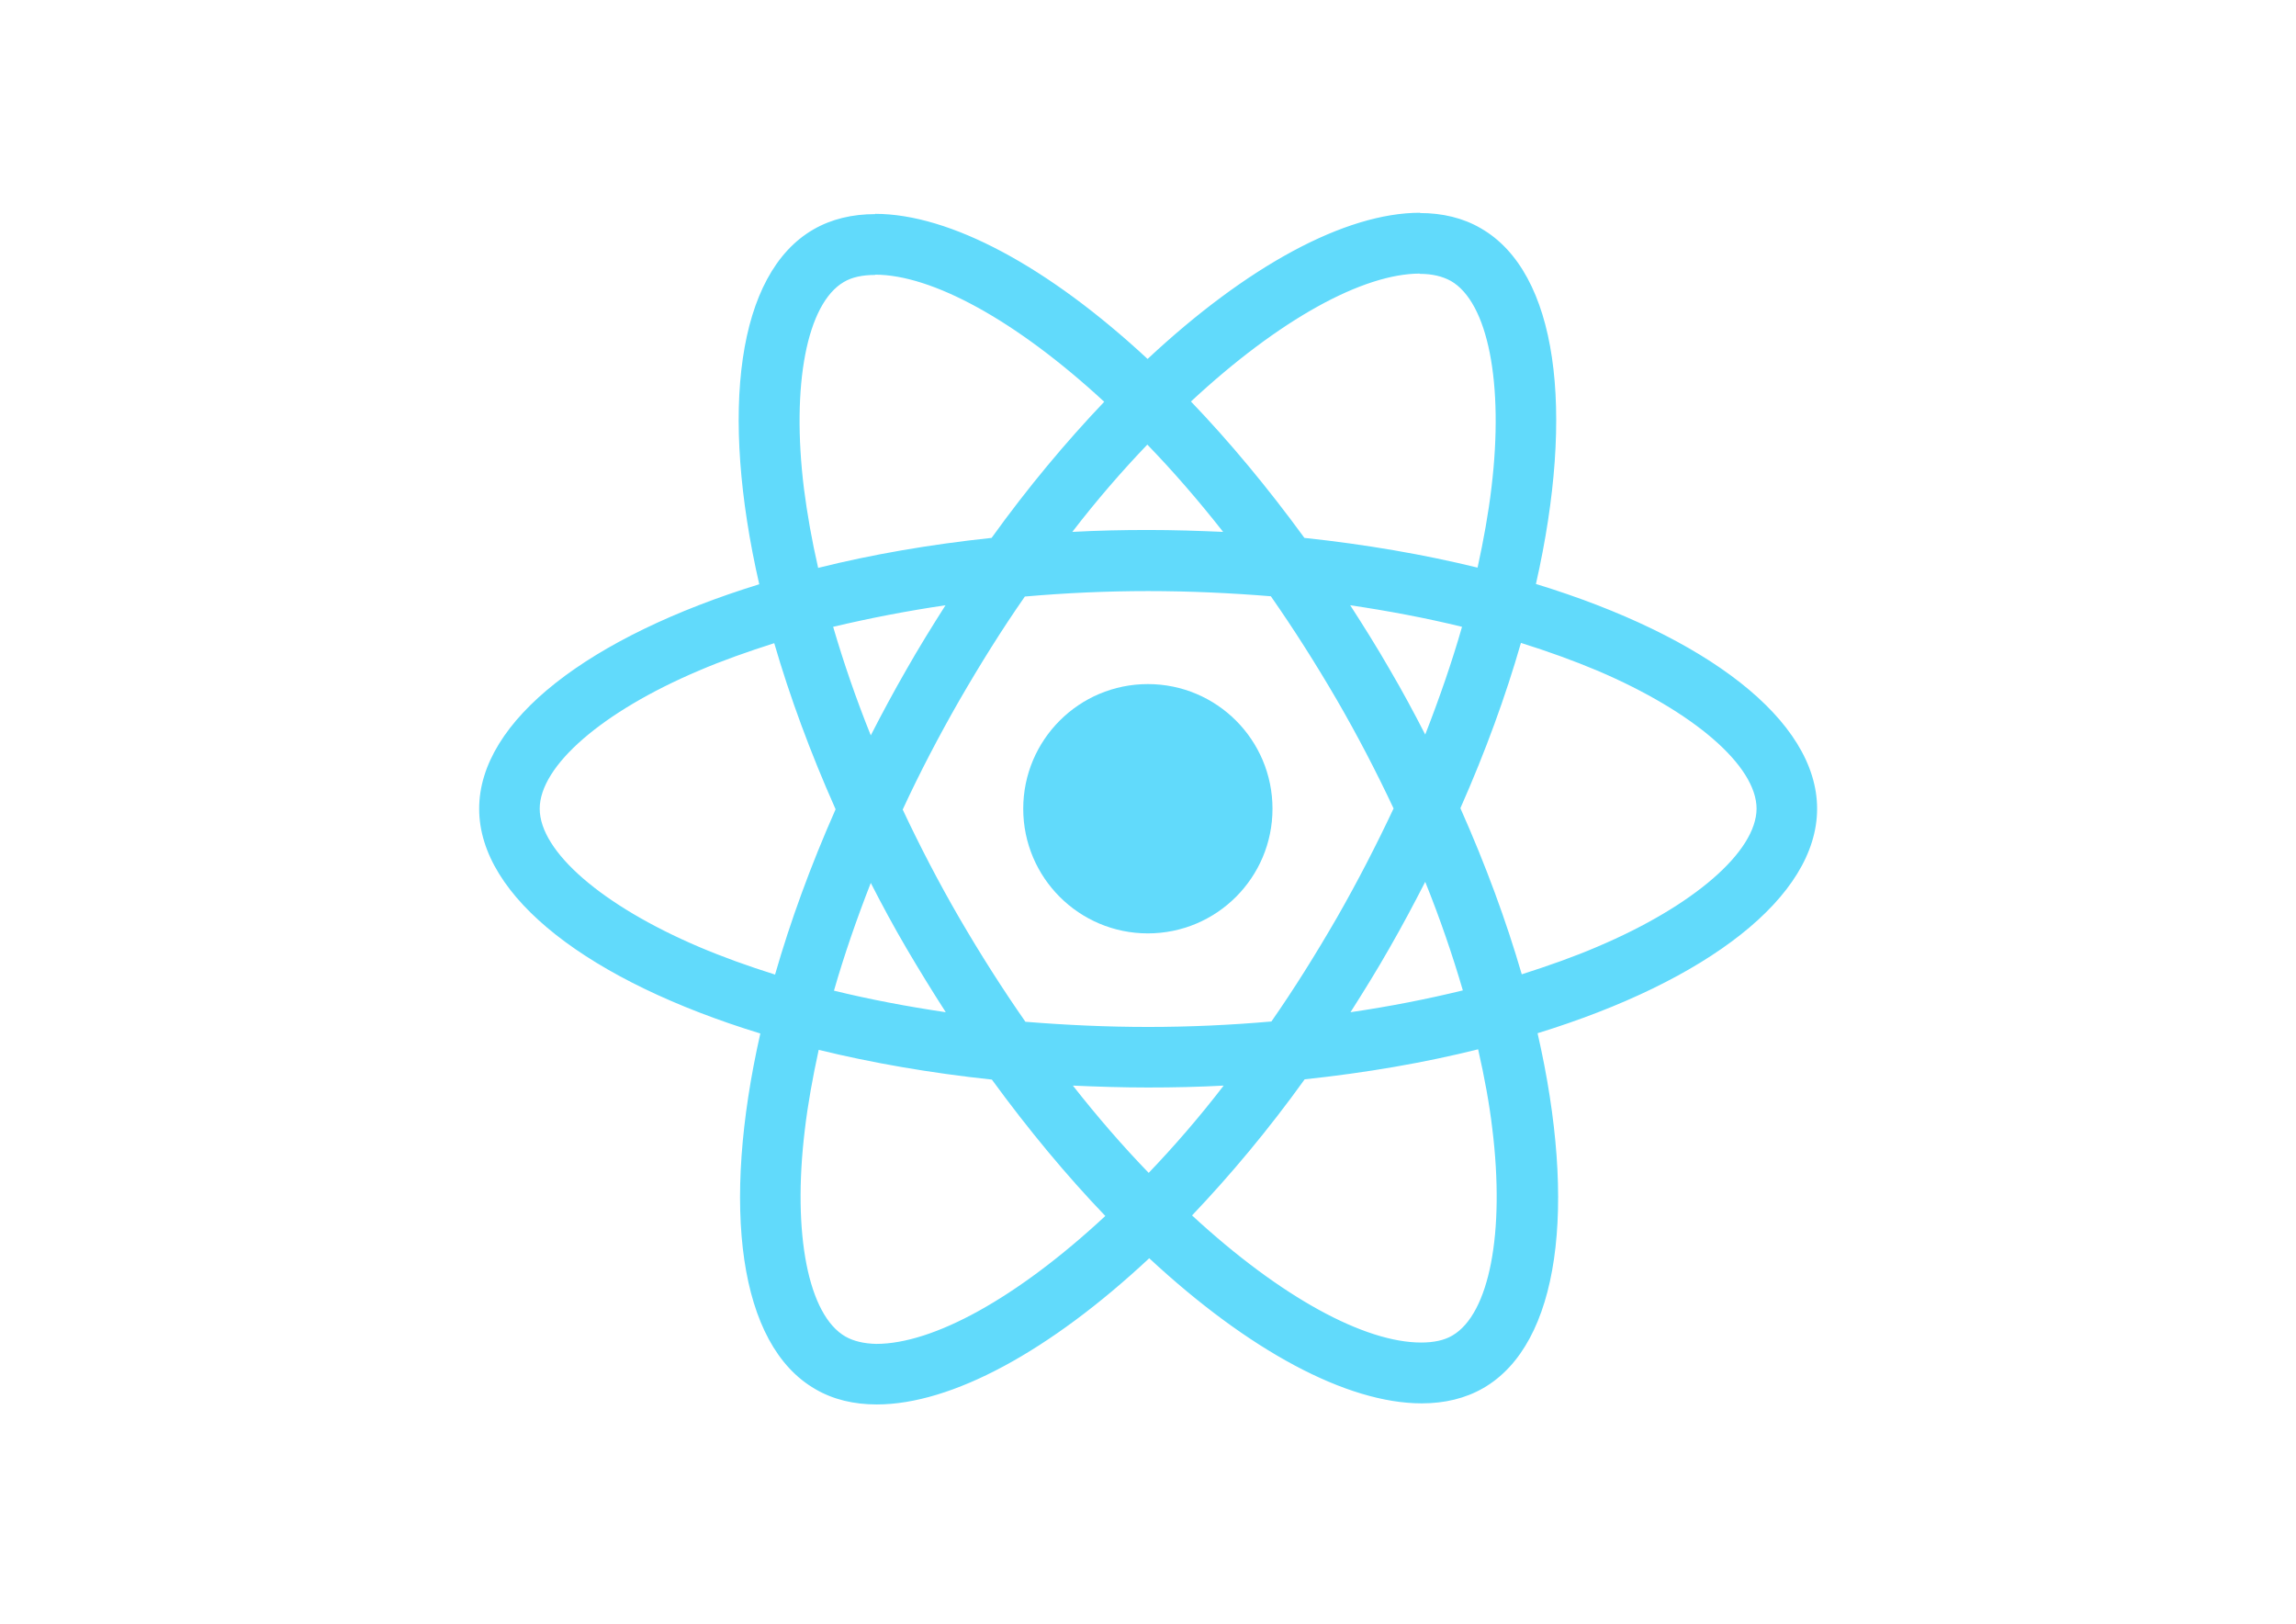
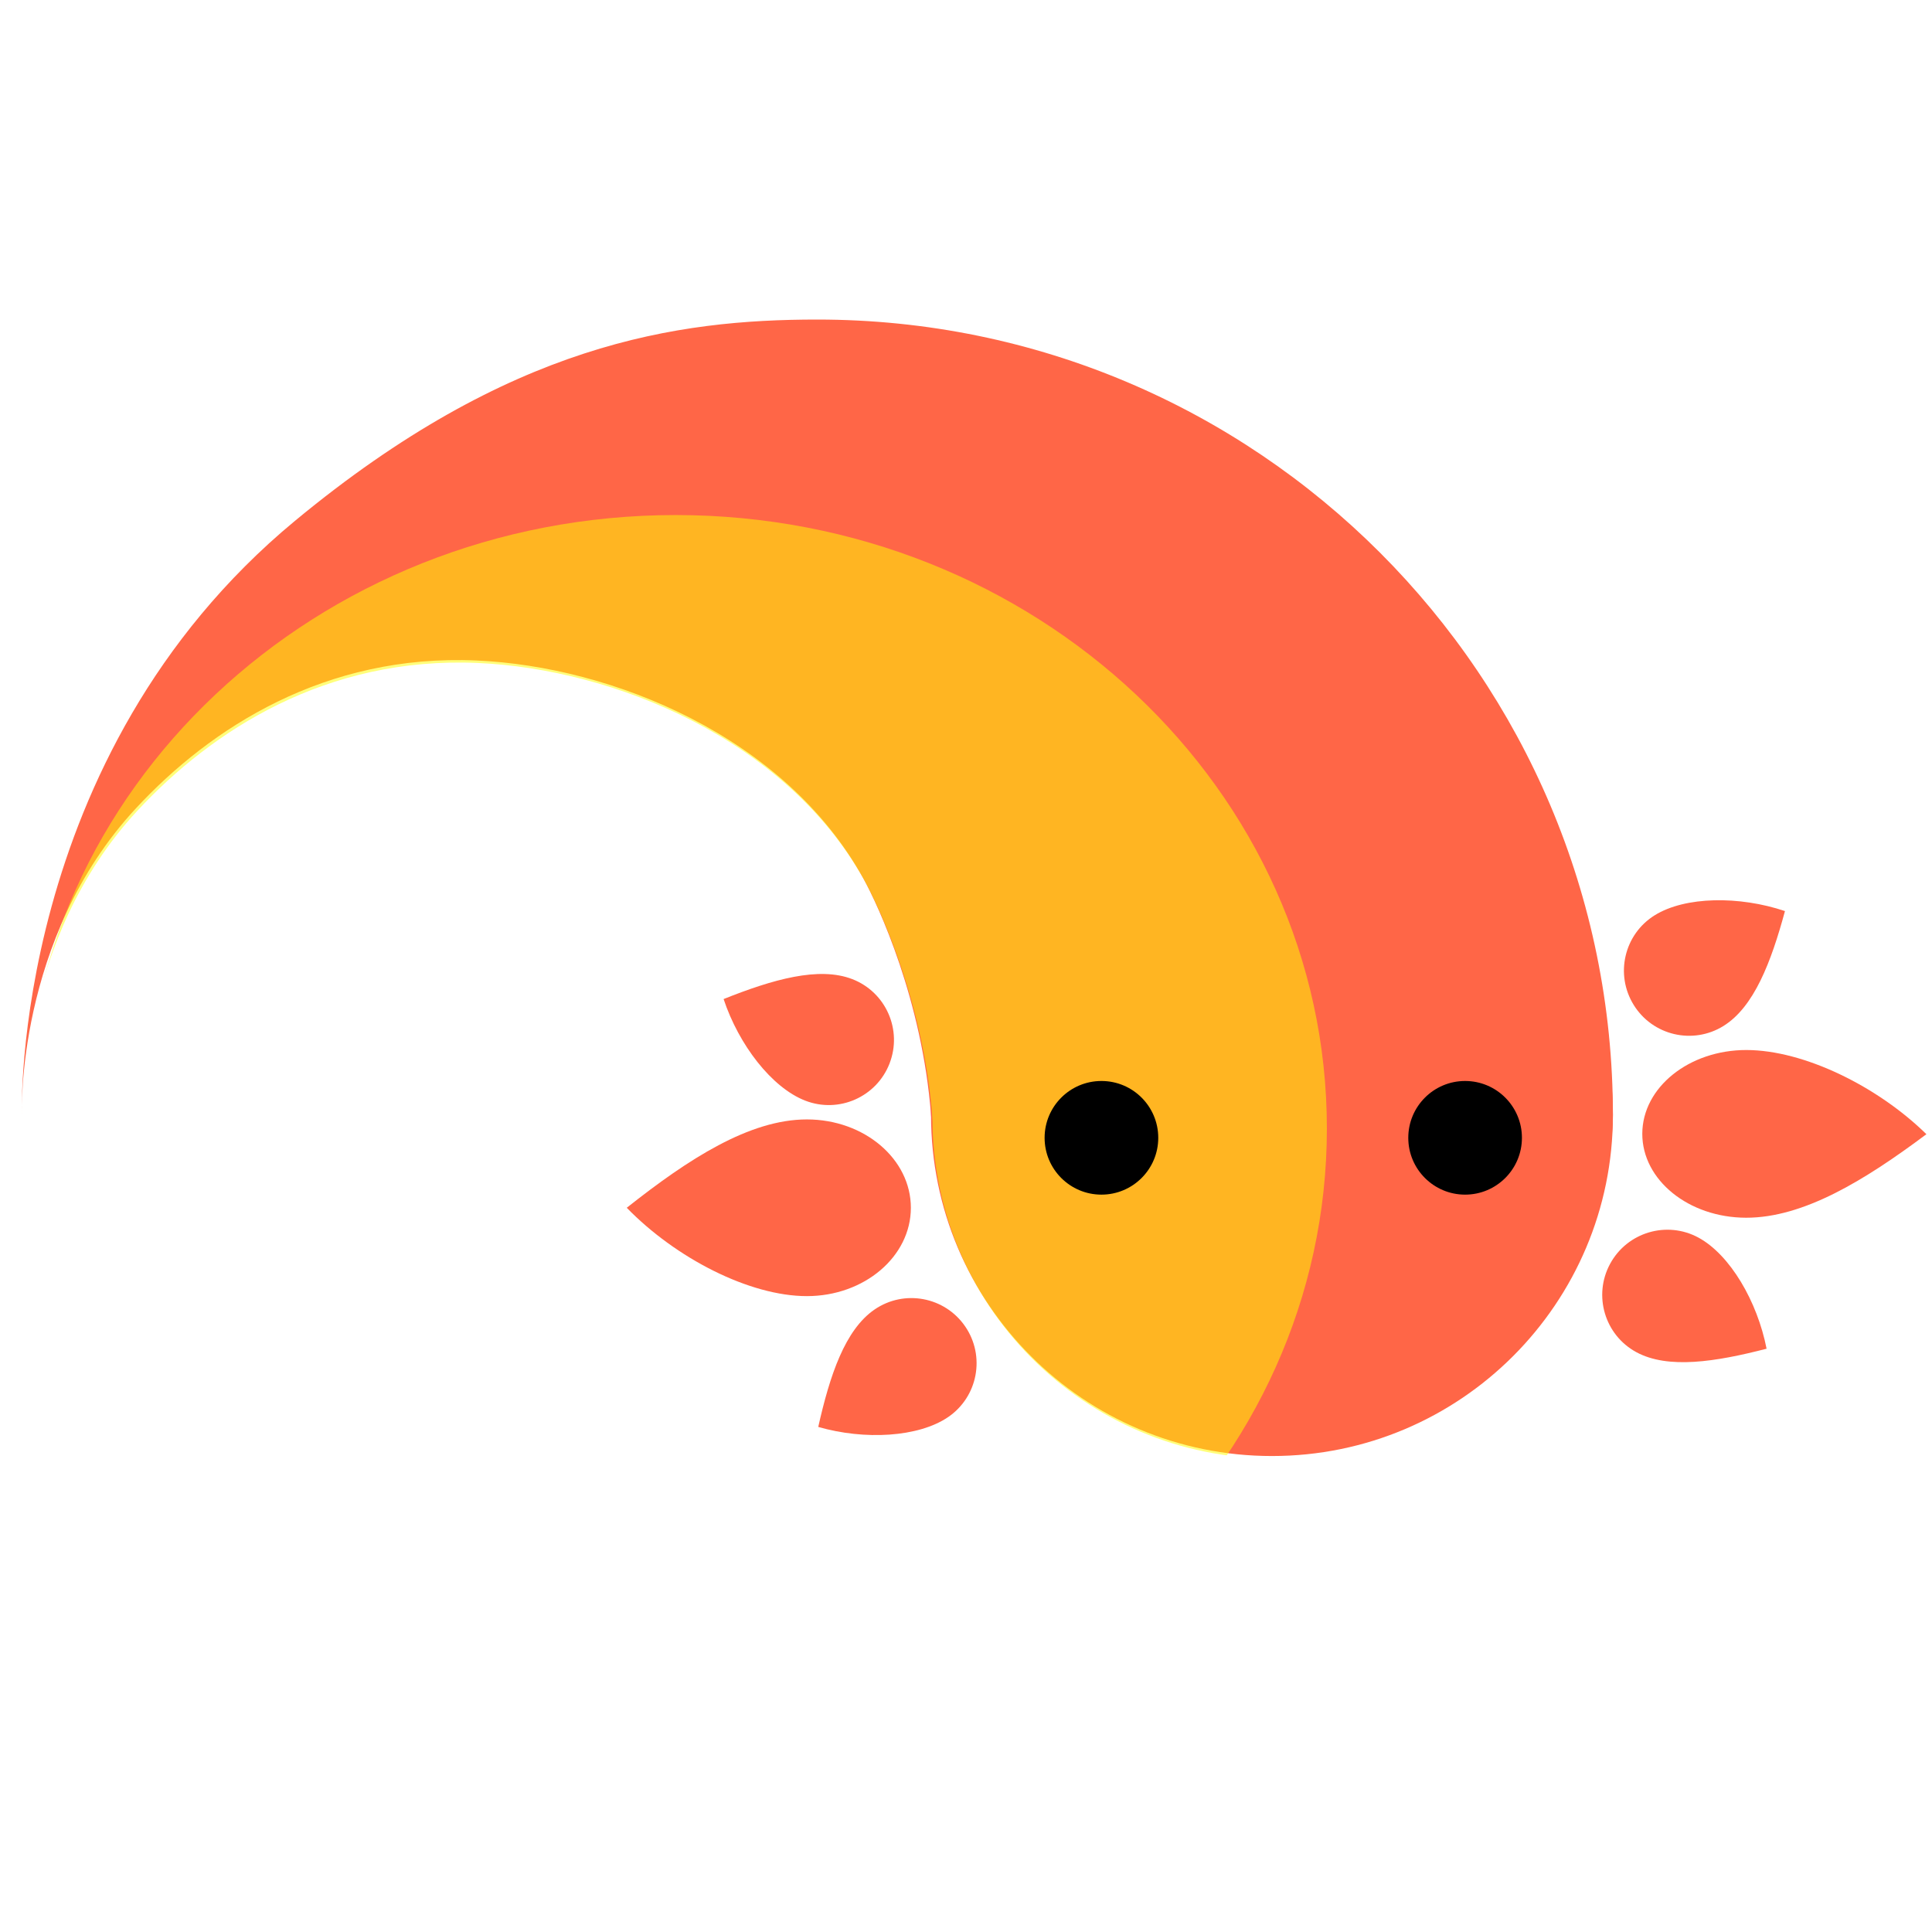
- <svg xmlns="http://www.w3.org/2000/svg" viewBox="0 0 841.9 595.3">
-   <g fill="#61DAFB">
-     <path d="M666.3 296.5c0-32.5-40.7-63.3-103.1-82.4 14.4-63.6 8-114.2-20.2-130.4-6.5-3.8-14.1-5.6-22.4-5.6v22.3c4.6 0 8.3.9 11.4 2.6 13.6 7.8 19.5 37.5 14.9 75.7-1.1 9.4-2.9 19.3-5.1 29.4-19.6-4.8-41-8.5-63.5-10.9-13.5-18.5-27.5-35.3-41.6-50 32.6-30.3 63.2-46.9 84-46.9V78c-27.5 0-63.5 19.6-99.9 53.6-36.4-33.8-72.4-53.2-99.9-53.2v22.3c20.7 0 51.4 16.5 84 46.6-14 14.7-28 31.4-41.3 49.9-22.6 2.4-44 6.1-63.6 11-2.3-10-4-19.7-5.2-29-4.7-38.2 1.1-67.9 14.6-75.8 3-1.8 6.9-2.6 11.5-2.6V78.5c-8.4 0-16 1.8-22.6 5.6-28.1 16.2-34.4 66.7-19.9 130.1-62.2 19.2-102.7 49.9-102.7 82.3 0 32.5 40.7 63.3 103.1 82.4-14.4 63.6-8 114.2 20.2 130.4 6.5 3.8 14.1 5.6 22.5 5.6 27.5 0 63.5-19.6 99.9-53.6 36.4 33.8 72.4 53.2 99.9 53.2 8.4 0 16-1.8 22.6-5.6 28.1-16.2 34.4-66.7 19.9-130.1 62-19.1 102.5-49.9 102.5-82.3zm-130.2-66.7c-3.7 12.9-8.3 26.2-13.5 39.5-4.1-8-8.4-16-13.1-24-4.6-8-9.5-15.8-14.4-23.4 14.2 2.1 27.9 4.7 41 7.9zm-45.8 106.5c-7.8 13.5-15.8 26.3-24.1 38.2-14.9 1.3-30 2-45.2 2-15.1 0-30.2-.7-45-1.9-8.3-11.9-16.4-24.6-24.2-38-7.6-13.1-14.5-26.4-20.8-39.8 6.2-13.4 13.2-26.8 20.7-39.9 7.8-13.5 15.8-26.3 24.1-38.2 14.9-1.3 30-2 45.2-2 15.1 0 30.2.7 45 1.9 8.3 11.9 16.4 24.6 24.2 38 7.6 13.1 14.5 26.4 20.8 39.8-6.3 13.4-13.2 26.8-20.7 39.9zm32.3-13c5.4 13.4 10 26.8 13.8 39.8-13.1 3.2-26.9 5.9-41.2 8 4.9-7.7 9.8-15.6 14.4-23.7 4.6-8 8.9-16.1 13-24.1zM421.2 430c-9.3-9.6-18.6-20.3-27.8-32 9 .4 18.2.7 27.5.7 9.4 0 18.7-.2 27.8-.7-9 11.7-18.3 22.4-27.5 32zm-74.4-58.9c-14.2-2.1-27.9-4.7-41-7.9 3.7-12.9 8.3-26.2 13.5-39.5 4.1 8 8.4 16 13.1 24 4.7 8 9.5 15.8 14.4 23.4zM420.7 163c9.3 9.6 18.6 20.3 27.8 32-9-.4-18.2-.7-27.5-.7-9.4 0-18.7.2-27.8.7 9-11.7 18.3-22.4 27.5-32zm-74 58.9c-4.9 7.7-9.8 15.6-14.4 23.7-4.6 8-8.9 16-13 24-5.4-13.4-10-26.8-13.8-39.8 13.1-3.1 26.9-5.8 41.2-7.9zm-90.5 125.2c-35.4-15.1-58.3-34.9-58.3-50.6 0-15.7 22.9-35.6 58.3-50.6 8.6-3.7 18-7 27.7-10.1 5.7 19.6 13.2 40 22.5 60.9-9.2 20.8-16.6 41.1-22.2 60.6-9.9-3.1-19.3-6.5-28-10.2zM310 490c-13.6-7.8-19.5-37.5-14.9-75.7 1.1-9.4 2.9-19.3 5.1-29.4 19.6 4.8 41 8.5 63.5 10.9 13.5 18.5 27.5 35.3 41.6 50-32.6 30.3-63.2 46.9-84 46.9-4.5-.1-8.3-1-11.3-2.7zm237.2-76.2c4.7 38.2-1.1 67.9-14.6 75.8-3 1.8-6.9 2.6-11.5 2.6-20.7 0-51.4-16.5-84-46.6 14-14.7 28-31.4 41.3-49.9 22.6-2.4 44-6.1 63.6-11 2.3 10.1 4.1 19.8 5.2 29.1zm38.5-66.7c-8.6 3.7-18 7-27.7 10.1-5.7-19.6-13.2-40-22.5-60.9 9.2-20.8 16.6-41.1 22.2-60.6 9.9 3.1 19.3 6.5 28.1 10.2 35.4 15.1 58.3 34.9 58.3 50.6-.1 15.7-23 35.6-58.4 50.6zM320.8 78.4z" />
-     <circle cx="420.9" cy="296.5" r="45.7" />
-     <path d="M520.5 78.1z" />
+ <svg xmlns="http://www.w3.org/2000/svg" width="170mm" height="170mm" viewBox="0 0 170 170" version="1.1" id="svg8">
+   <defs id="defs2">
+     <mask id="mask961" maskUnits="userSpaceOnUse">
+       <g id="g967" transform="translate(-53.90286,-33.4128)">
+         <path id="path963" style="display:inline;fill:#ff6647;fill-opacity:1;fill-rule:evenodd;stroke-width:0.265" d="m 234.029,163.632 c 0,25.891 -58.661,17.544 -60,0 -0.768,-10.058 -4.619,-18.403 -5.952,-20.812 -6.91,-12.487 -22.086,-18.66 -34.048,-19.188 -13.314,-0.589 -23.375,5.915 -29.951,12.996 -10.645,11.462 -10.049,27.004 -10.049,27.004 0,0 -1.028,-31.543 24.028,-52.285 18.891,-15.639 33.625,-17.715 45.972,-17.715 38.66,2e-6 70,31.34 70,70" />
+         <circle style="display:inline;fill:#ff6647;fill-opacity:1;fill-rule:evenodd;stroke-width:0.265" id="circle965" cx="204.029" cy="163.632" r="30" />
+       </g>
+     </mask>
+   </defs>
+   <g transform="translate(-40,-60)" id="layer1" style="display:none">
+     <circle style="fill:#ff0000;fill-rule:evenodd;stroke-width:0.265" id="path10" cx="110.006" cy="130" r="70" />
+     <circle cy="130" cx="80.006" id="path28-1" style="opacity:0.5;fill:#00ffff;stroke-width:0.265" r="40" />
+   </g>
+   <g transform="translate(-40,-60)" id="layer2" style="display:none">
+     <path d="m 180.006,130 c 0,25.891 -58.661,17.544 -60,0 -0.768,-10.058 -4.619,-18.403 -5.952,-20.812 C 107.144,96.701 91.968,90.529 80.006,90 66.692,89.411 56.631,95.915 50.055,102.996 39.41,114.458 40.006,130 40.006,130 c 0,0 -1.028,-31.543 24.028,-52.285 C 82.925,62.075 97.658,60 110.006,60 c 38.66,2e-6 70,31.34 70,70" style="fill:#00ff00;fill-rule:evenodd;stroke-width:0.265" id="path10-1" />
+     <circle r="30" cy="130" cx="150.006" id="path28" style="fill:#00ffff;stroke-width:0.265" />
+   </g>
+   <g transform="translate(-40,-60)" style="display:inline" id="layer4">
+     <path d="m 181.923,158.118 c 0,25.891 -58.661,17.544 -60,0 -0.768,-10.058 -4.619,-18.403 -5.952,-20.812 -6.91,-12.487 -22.086,-18.66 -34.048,-19.188 -13.314,-0.589 -23.375,5.915 -29.951,12.996 -10.645,11.462 -10.049,27.004 -10.049,27.004 0,0 -1.028,-31.543 24.028,-52.285 18.891,-15.639 33.625,-17.715 45.972,-17.715 38.66,2e-6 70,31.34 70,70" style="fill:#ff6647;fill-opacity:1;fill-rule:evenodd;stroke-width:0.265" id="path10-1-1" />
+     <circle r="30" cy="158.118" cx="151.923" id="path28-0" style="fill:#ff6647;fill-opacity:1;fill-rule:evenodd;stroke-width:0.265" />
+   </g>
+   <g transform="translate(-40,-60)" id="layer5">
+     <path d="m 120.149,166.274 c 0,4.294 -4.097,7.774 -9.151,7.774 -5.054,0 -11.543,-3.345 -15.849,-7.774 5.423,-4.294 10.796,-7.774 15.849,-7.774 5.054,0 9.151,3.481 9.151,7.774 z" style="opacity:1;fill:#ff6647;fill-opacity:1;fill-rule:evenodd;stroke-width:0.248" id="path865" />
+     <path id="path865-1" style="opacity:1;fill:#ff6647;fill-opacity:1;fill-rule:evenodd;stroke-width:0.169" d="m 118.273,153.578 c -1.146,2.952 -4.468,4.416 -7.42,3.269 -2.952,-1.146 -5.849,-4.917 -7.182,-8.939 4.313,-1.722 8.381,-2.896 11.332,-1.75 2.952,1.146 4.416,4.468 3.269,7.42 z" />
+     <path d="m 124.931,176.719 c 1.787,2.614 1.116,6.182 -1.498,7.969 -2.614,1.787 -7.363,2.044 -11.434,0.87 1.018,-4.531 2.349,-8.55 4.963,-10.337 2.614,-1.787 6.182,-1.116 7.969,1.498 z" style="opacity:1;fill:#ff6647;fill-opacity:1;fill-rule:evenodd;stroke-width:0.169" id="path865-1-7" />
+     <path id="path904" style="opacity:1;fill:#ff6647;fill-opacity:1;fill-rule:evenodd;stroke-width:0.242" d="m 184.508,159.755 c 0.012,-4.075 4.117,-7.371 9.171,-7.362 5.054,0.009 11.534,3.195 15.829,7.407 -5.434,4.065 -10.816,7.359 -15.87,7.35 -5.054,-0.009 -9.141,-3.32 -9.13,-7.395 z" />
+     <path d="m 181.677,171.205 c 1.51,-2.783 4.991,-3.815 7.774,-2.305 2.783,1.51 5.18,5.618 5.994,9.776 -4.497,1.162 -8.68,1.813 -11.463,0.303 -2.783,-1.51 -3.815,-4.991 -2.305,-7.774 z" style="opacity:1;fill:#ff6647;fill-opacity:1;fill-rule:evenodd;stroke-width:0.169" id="path906" />
+     <path id="path908" style="opacity:1;fill:#ff6647;fill-opacity:1;fill-rule:evenodd;stroke-width:0.169" d="m 183.756,148.431 c -1.671,-2.69 -0.845,-6.225 1.845,-7.895 2.69,-1.671 7.445,-1.72 11.461,-0.369 -1.216,4.483 -2.721,8.439 -5.411,10.11 -2.69,1.671 -6.225,0.845 -7.895,-1.845 z" />
+   </g>
+   <g transform="translate(-40,-60)" style="display:none" id="layer6">
+     <g style="display:inline" id="g979">
+       <ellipse transform="translate(1.917133,28.11795)" mask="url(#mask961)" ry="53.976" rx="57.3" cy="131.178" cx="97.537" id="ellipse977" style="opacity:1;fill:#9add11;fill-opacity:1;fill-rule:evenodd;stroke-width:0.562" />
+     </g>
+     <g style="display:inline" id="g983">
+       <ellipse transform="translate(1.917133,28.11795)" style="opacity:1;fill:#9add11;fill-opacity:1;fill-rule:evenodd;stroke-width:0.562" id="ellipse981" cx="97.537" cy="131.178" rx="57.3" ry="53.976" mask="url(#mask961)" />
+     </g>
+     <g style="display:inline" id="g975">
+       <ellipse transform="translate(1.917133,28.11795)" style="opacity:1;fill:#9add11;fill-opacity:1;fill-rule:evenodd;stroke-width:0.562" id="ellipse973" cx="97.537" cy="131.178" rx="57.3" ry="53.976" mask="url(#mask961)" />
+     </g>
+     <ellipse transform="translate(1.917133,28.11795)" mask="url(#mask961)" ry="53.976" rx="57.3" cy="131.178" cx="97.537" id="path933" style="opacity:1;fill:#9add11;fill-opacity:1;fill-rule:evenodd;stroke-width:0.562" />
+   </g>
+   <g transform="translate(-40,-60)" id="g999" style="display:inline">
+     <ellipse transform="translate(1.917133,28.11795)" style="opacity:1;fill:#ffff00;fill-opacity:1;fill-rule:evenodd;stroke-width:0.562" id="ellipse997" cx="97.537" cy="131.178" rx="57.3" ry="53.976" mask="url(#mask961)" />
+   </g>
+   <g transform="translate(-40,-60)" style="display:inline" id="layer3">
+     <circle r="5" cy="160.118" cx="136.917" id="path847" style="opacity:1;fill:#000000;fill-opacity:1;fill-rule:evenodd;stroke-width:0.265" />
+     <circle style="opacity:1;fill:#000000;fill-opacity:1;fill-rule:evenodd;stroke-width:0.265" id="path847-3" cx="168.917" cy="160.118" r="5" />
  </g>
</svg>
